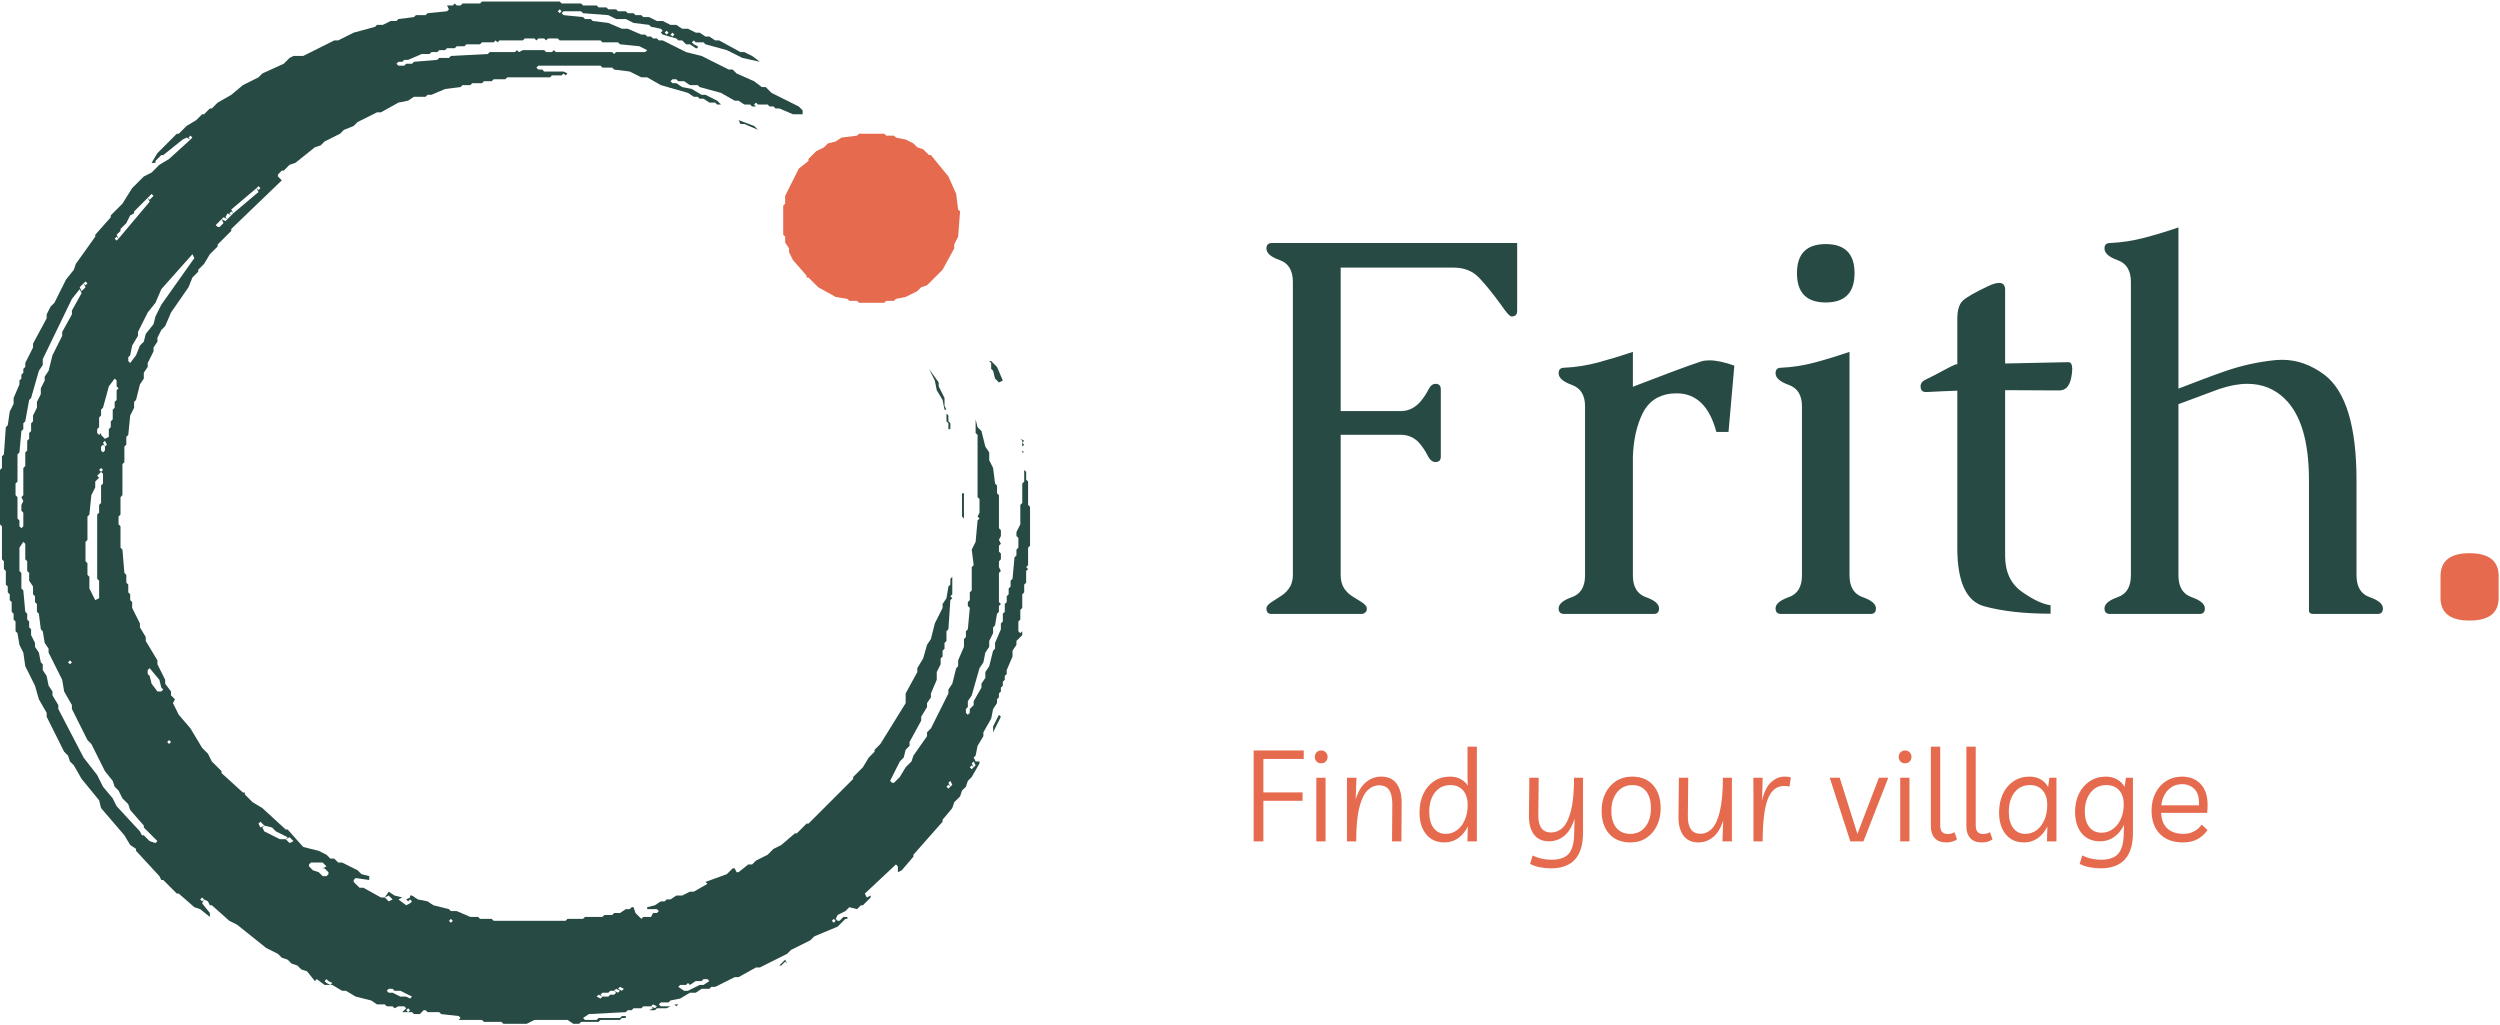
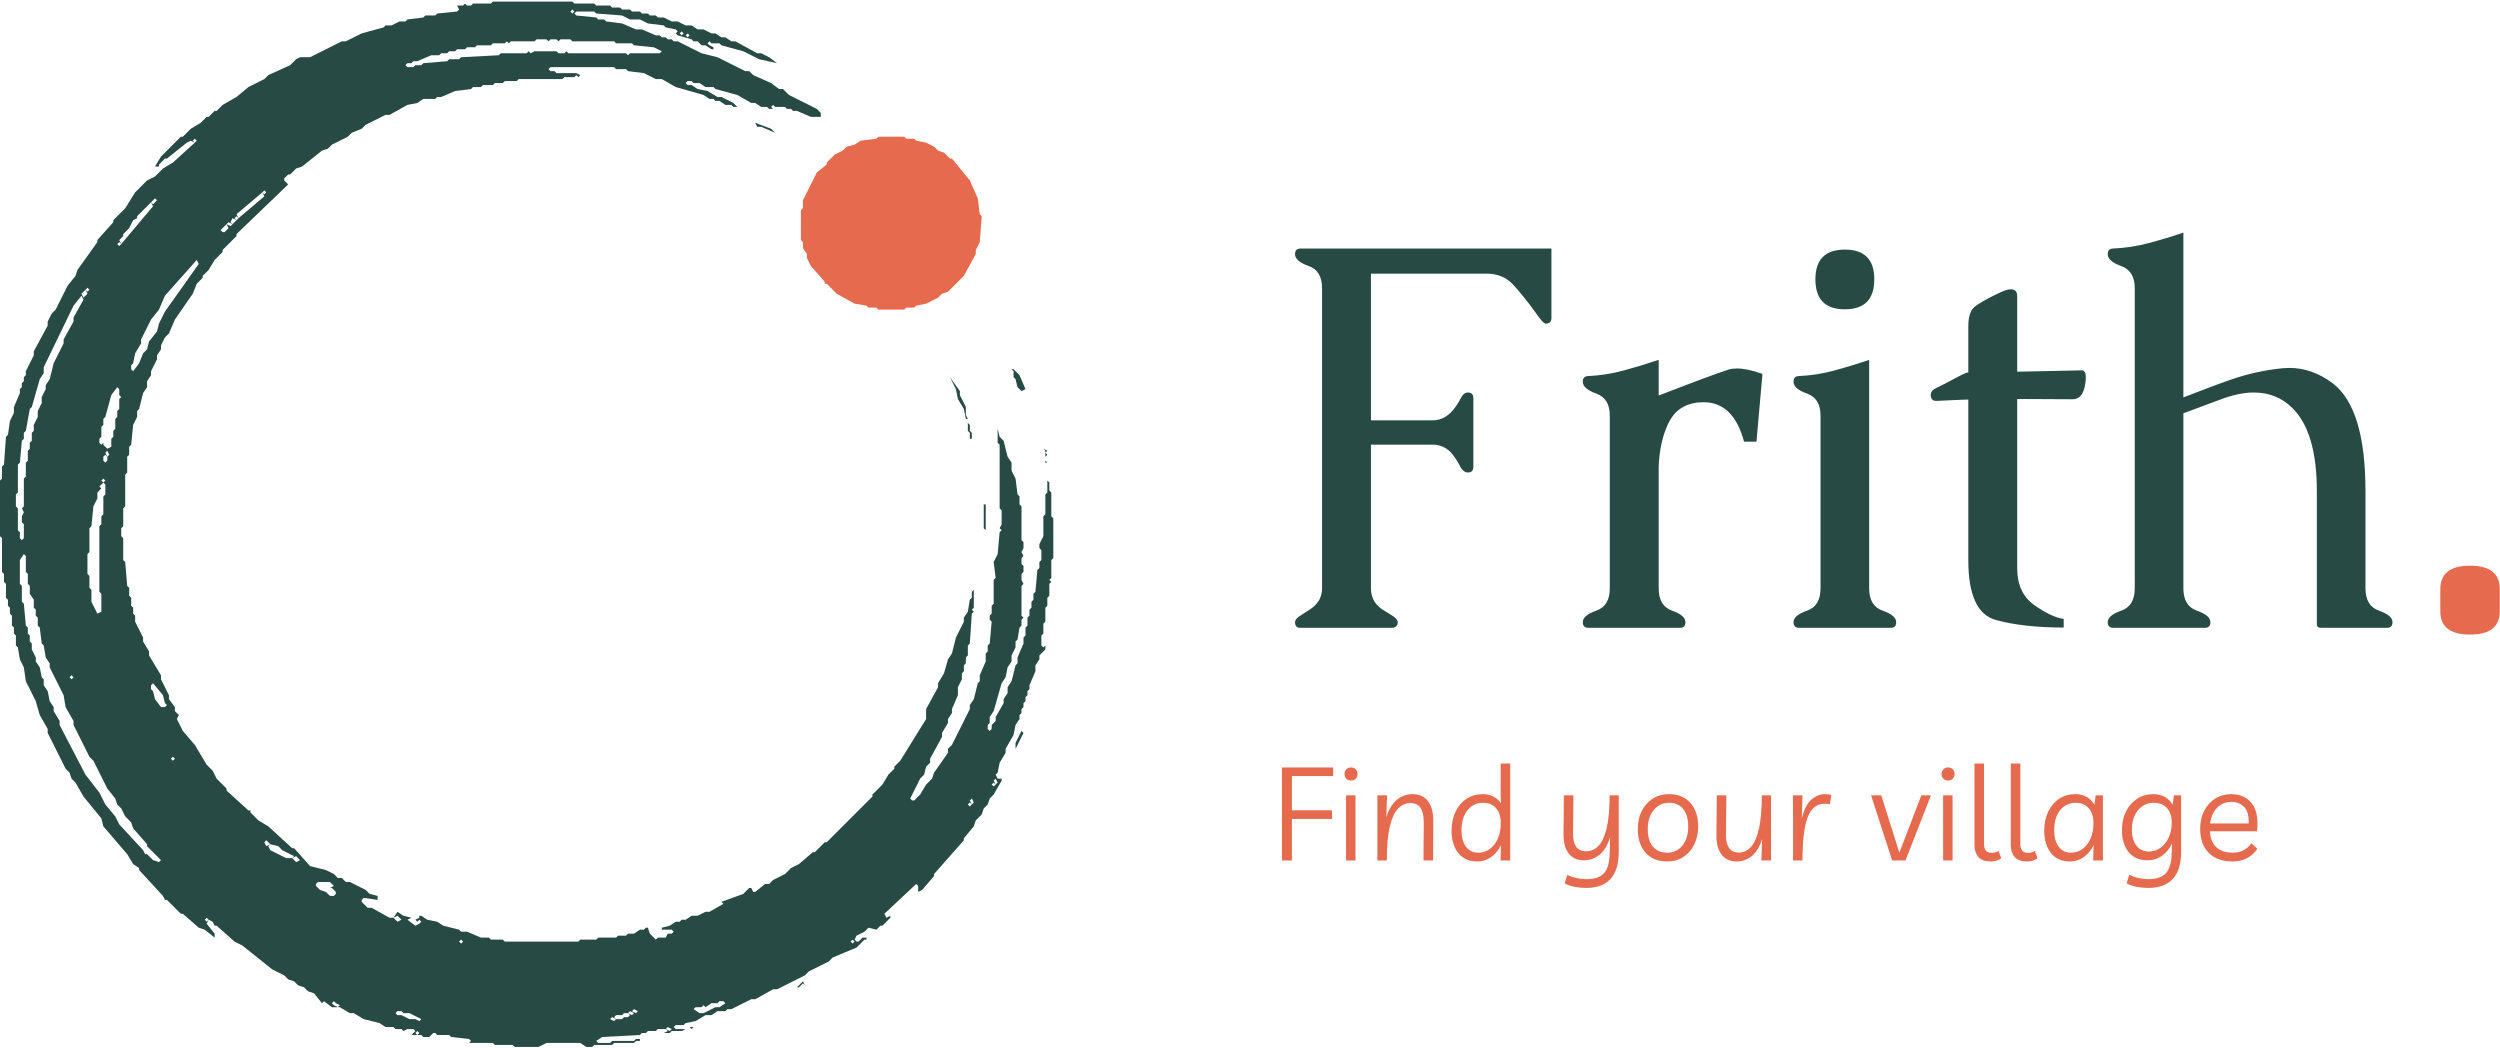
- <svg xmlns="http://www.w3.org/2000/svg" width="1132" height="464" viewBox="35 67 1132 464" role="img">
+ <svg xmlns="http://www.w3.org/2000/svg" width="1107" height="464" viewBox="35 67 1107 464" role="img">
  <g transform="translate(35.0 67.7) scale(0.88)">
    <g fill-rule="evenodd">
      <path d="M 347 516 L 348 517 L 349 516 Z M 404 493 L 401 496 L 402 496 L 404 494 L 405 495 Z M 514 367 L 511 373 L 511 376 L 515 368 Z M 495 253 L 495 265 L 496 266 L 496 253 Z M 525 225 L 526 226 L 526 232 L 527 232 L 526 231 L 526 229 L 527 228 L 526 227 L 527 226 Z M 487 212 L 487 216 L 488 217 L 488 220 L 489 220 L 489 217 L 488 216 L 488 213 Z M 478 189 L 481 195 L 482 200 L 485 205 L 486 210 L 487 210 L 486 208 L 486 204 L 483 198 L 483 196 Z M 509 185 L 510 186 L 510 189 L 511 190 L 512 194 L 514 196 L 516 195 L 513 188 L 510 185 Z M 380 61 L 381 63 L 383 63 L 390 66 L 388 64 Z M 234 1 L 233 2 L 230 2 L 231 4 L 230 5 L 220 6 L 219 7 L 214 7 L 213 8 L 205 9 L 204 10 L 201 10 L 197 12 L 194 12 L 193 13 L 182 16 L 174 20 L 172 20 L 156 28 L 151 28 L 149 29 L 146 32 L 135 37 L 133 39 L 125 43 L 119 48 L 112 52 L 109 55 L 108 55 L 105 58 L 104 58 L 101 61 L 96 64 L 92 68 L 91 68 L 81 78 L 78 83 L 80 83 L 80 82 L 83 79 L 84 79 L 94 71 L 96 70 L 98 71 L 87 81 L 82 84 L 78 88 L 74 90 L 68 96 L 63 104 L 57 110 L 57 111 L 49 120 L 49 121 L 39 135 L 38 138 L 34 143 L 28 155 L 26 157 L 24 161 L 24 163 L 17 176 L 17 178 L 13 186 L 13 188 L 12 189 L 12 191 L 11 192 L 11 194 L 10 195 L 10 197 L 7 204 L 7 207 L 5 211 L 4 218 L 3 219 L 2 233 L 1 234 L 1 240 L 0 241 L 0 269 L 1 270 L 1 287 L 2 288 L 2 292 L 3 293 L 3 300 L 4 301 L 4 304 L 5 305 L 5 308 L 6 309 L 6 314 L 7 315 L 7 318 L 8 319 L 8 324 L 9 325 L 10 331 L 12 335 L 13 342 L 18 352 L 20 359 L 24 366 L 24 368 L 33 386 L 35 388 L 36 391 L 38 393 L 42 400 L 51 411 L 52 415 L 64 429 L 67 434 L 70 436 L 70 437 L 82 450 L 83 452 L 84 452 L 91 459 L 92 459 L 100 466 L 103 467 L 108 471 L 108 469 L 104 464 L 105 462 L 107 463 L 108 465 L 109 465 L 118 473 L 122 475 L 137 487 L 143 490 L 145 492 L 148 493 L 150 495 L 153 496 L 155 498 L 158 499 L 162 504 L 163 503 L 167 506 L 171 506 L 176 509 L 178 509 L 183 512 L 191 514 L 194 516 L 198 516 L 199 517 L 202 517 L 203 518 L 205 517 L 208 517 L 209 518 L 207 520 L 212 520 L 213 521 L 216 521 L 218 519 L 219 519 L 220 520 L 226 520 L 227 521 L 236 522 L 237 523 L 236 524 L 248 524 L 249 525 L 258 525 L 259 526 L 271 526 L 275 524 L 292 524 L 295 526 L 298 526 L 299 525 L 308 525 L 309 524 L 319 524 L 320 523 L 322 523 L 322 522 L 320 522 L 319 523 L 308 523 L 307 524 L 301 524 L 300 523 L 303 521 L 322 520 L 323 519 L 325 519 L 326 518 L 330 518 L 331 517 L 335 517 L 336 518 L 334 519 L 337 519 L 338 518 L 343 518 L 345 517 L 340 517 L 339 516 L 340 515 L 344 515 L 345 514 L 350 513 L 355 510 L 358 510 L 361 508 L 365 508 L 366 507 L 368 507 L 378 502 L 380 502 L 389 497 L 391 497 L 405 490 L 407 488 L 417 483 L 419 481 L 431 476 L 435 472 L 436 472 L 436 471 L 434 471 L 432 473 L 431 473 L 430 472 L 431 470 L 435 468 L 437 466 L 441 467 L 443 465 L 444 465 L 448 461 L 448 460 L 446 461 L 445 459 L 461 444 L 462 445 L 462 448 L 464 447 L 470 440 L 470 439 L 485 422 L 485 421 L 490 415 L 491 412 L 494 409 L 495 406 L 497 404 L 498 401 L 500 399 L 504 392 L 504 391 L 502 391 L 501 389 L 502 388 L 503 383 L 506 378 L 506 376 L 510 369 L 511 364 L 513 361 L 513 359 L 514 358 L 514 356 L 515 355 L 515 353 L 516 352 L 516 350 L 517 349 L 517 347 L 518 346 L 518 344 L 521 337 L 521 334 L 523 331 L 523 329 L 526 326 L 526 324 L 525 325 L 524 324 L 524 319 L 525 318 L 525 313 L 526 312 L 526 305 L 527 304 L 527 300 L 528 299 L 528 293 L 529 292 L 528 291 L 529 290 L 529 281 L 530 280 L 530 260 L 529 259 L 529 247 L 528 246 L 528 242 L 527 241 L 527 247 L 526 248 L 526 258 L 525 259 L 525 269 L 523 273 L 523 275 L 524 276 L 524 281 L 523 282 L 523 285 L 522 286 L 521 297 L 520 298 L 520 301 L 519 302 L 519 305 L 518 306 L 518 309 L 517 310 L 517 314 L 516 315 L 516 319 L 515 320 L 515 323 L 512 330 L 512 333 L 511 334 L 509 342 L 507 345 L 507 348 L 505 351 L 505 353 L 501 360 L 501 362 L 499 364 L 498 363 L 498 360 L 500 357 L 504 343 L 506 340 L 507 335 L 509 332 L 509 329 L 511 325 L 511 322 L 512 321 L 513 315 L 514 314 L 514 311 L 515 310 L 514 309 L 514 294 L 515 293 L 514 291 L 514 288 L 515 287 L 515 284 L 514 283 L 514 280 L 515 279 L 514 277 L 515 275 L 515 272 L 514 271 L 514 254 L 513 253 L 513 249 L 512 248 L 511 240 L 509 236 L 509 232 L 507 229 L 505 221 L 503 219 L 502 215 L 502 222 L 503 223 L 503 255 L 504 256 L 504 263 L 503 265 L 504 266 L 503 267 L 502 278 L 500 282 L 501 290 L 500 291 L 500 303 L 499 304 L 499 308 L 498 309 L 498 311 L 499 312 L 498 323 L 497 324 L 497 327 L 496 328 L 496 332 L 493 339 L 493 342 L 492 343 L 490 351 L 488 354 L 488 356 L 479 374 L 477 376 L 477 378 L 470 388 L 469 391 L 466 394 L 463 399 L 460 402 L 459 402 L 458 401 L 463 391 L 465 389 L 466 385 L 468 383 L 468 381 L 474 370 L 474 368 L 477 363 L 477 361 L 479 358 L 479 356 L 482 349 L 482 345 L 484 341 L 484 338 L 485 337 L 485 334 L 486 333 L 486 330 L 487 329 L 487 324 L 488 323 L 489 308 L 490 307 L 489 306 L 490 305 L 490 296 L 489 297 L 489 300 L 488 301 L 487 307 L 485 310 L 485 312 L 481 320 L 479 328 L 477 331 L 475 338 L 472 343 L 472 345 L 466 356 L 466 361 L 453 382 L 450 385 L 450 386 L 447 389 L 444 394 L 439 399 L 439 400 L 416 423 L 415 423 L 410 428 L 409 428 L 402 434 L 398 436 L 395 439 L 389 442 L 387 444 L 385 444 L 380 448 L 379 448 L 378 446 L 377 446 L 374 449 L 363 453 L 364 454 L 357 458 L 355 458 L 351 460 L 348 460 L 345 462 L 343 462 L 342 463 L 340 463 L 337 465 L 333 466 L 333 467 L 338 467 L 339 468 L 338 469 L 336 469 L 335 471 L 331 471 L 330 472 L 327 469 L 326 466 L 325 466 L 324 467 L 322 467 L 319 469 L 316 469 L 315 470 L 311 470 L 310 471 L 301 471 L 300 472 L 292 472 L 291 473 L 254 473 L 253 472 L 247 472 L 246 471 L 242 471 L 235 468 L 232 468 L 231 467 L 223 465 L 220 463 L 215 462 L 212 460 L 211 460 L 211 461 L 209 462 L 211 464 L 209 465 L 205 462 L 207 461 L 203 460 L 200 458 L 198 461 L 196 461 L 187 456 L 185 456 L 182 453 L 182 452 L 183 451 L 190 452 L 190 450 L 186 449 L 184 447 L 176 443 L 174 443 L 172 441 L 170 441 L 168 439 L 164 437 L 156 435 L 148 426 L 147 426 L 135 415 L 130 412 L 126 408 L 126 407 L 125 407 L 114 397 L 114 396 L 109 391 L 107 387 L 104 384 L 98 374 L 92 367 L 89 361 L 90 359 L 88 357 L 88 355 L 85 351 L 85 349 L 81 341 L 81 339 L 75 329 L 75 327 L 72 322 L 72 320 L 68 312 L 68 309 L 67 308 L 67 305 L 66 304 L 66 300 L 65 299 L 65 295 L 64 294 L 63 282 L 62 281 L 62 270 L 61 269 L 61 265 L 62 264 L 62 255 L 63 254 L 63 238 L 64 237 L 64 229 L 65 228 L 65 224 L 66 223 L 67 213 L 69 209 L 69 206 L 70 205 L 72 197 L 74 194 L 74 191 L 76 188 L 76 186 L 79 180 L 79 178 L 81 175 L 81 173 L 83 169 L 85 167 L 88 160 L 97 147 L 99 142 L 102 139 L 102 138 L 105 135 L 108 130 L 112 126 L 112 125 L 119 118 L 119 117 L 145 92 L 143 90 L 143 89 L 145 87 L 146 87 L 149 84 L 152 83 L 162 75 L 165 74 L 167 72 L 175 68 L 177 66 L 182 64 L 184 62 L 194 57 L 196 57 L 205 52 L 210 51 L 213 49 L 219 49 L 220 48 L 222 48 L 229 45 L 237 44 L 238 43 L 242 43 L 243 42 L 248 42 L 249 41 L 253 41 L 254 40 L 260 40 L 261 39 L 283 39 L 284 38 L 289 38 L 290 37 L 291 38 L 292 37 L 290 36 L 280 36 L 279 35 L 277 35 L 276 34 L 277 33 L 309 33 L 310 34 L 315 34 L 316 35 L 324 36 L 330 39 L 333 39 L 340 43 L 354 47 L 357 49 L 359 49 L 360 50 L 362 50 L 365 52 L 368 52 L 369 53 L 371 53 L 369 51 L 363 48 L 361 48 L 356 45 L 351 44 L 348 42 L 349 41 L 352 41 L 355 43 L 359 43 L 360 44 L 371 47 L 378 51 L 380 51 L 383 53 L 386 53 L 387 54 L 389 54 L 390 53 L 395 53 L 396 54 L 398 54 L 399 55 L 401 55 L 408 58 L 413 58 L 413 56 L 411 54 L 397 47 L 394 44 L 392 44 L 388 41 L 379 37 L 377 35 L 375 35 L 361 28 L 353 26 L 341 20 L 339 20 L 338 19 L 336 19 L 335 18 L 333 18 L 332 17 L 330 17 L 323 14 L 320 14 L 313 11 L 305 10 L 304 9 L 301 9 L 300 8 L 290 7 L 289 6 L 290 5 L 299 5 L 300 6 L 313 7 L 317 9 L 322 9 L 326 11 L 334 12 L 335 13 L 340 14 L 341 15 L 340 16 L 341 17 L 348 19 L 349 20 L 351 20 L 353 22 L 355 22 L 358 24 L 359 24 L 359 23 L 357 22 L 358 21 L 362 21 L 363 22 L 374 25 L 382 29 L 391 31 L 387 28 L 383 26 L 381 26 L 370 20 L 368 20 L 365 18 L 363 18 L 360 16 L 358 16 L 354 14 L 351 14 L 348 12 L 345 12 L 341 10 L 338 10 L 334 8 L 331 8 L 330 7 L 327 7 L 326 6 L 323 6 L 322 5 L 318 5 L 317 4 L 313 4 L 312 3 L 308 3 L 307 2 L 300 2 L 299 1 L 289 1 L 288 0 L 248 0 L 247 1 L 238 1 L 237 2 L 235 2 Z M 209 519 L 210 518 L 211 519 L 210 520 Z M 335 517 L 336 516 L 338 517 L 337 518 Z M 307 512 L 308 511 L 310 512 L 309 513 Z M 209 512 L 210 511 L 212 512 L 211 513 Z M 309 511 L 310 510 L 313 510 L 314 511 L 313 512 L 310 512 Z M 313 510 L 314 509 L 316 509 L 317 510 L 316 511 L 314 511 Z M 202 510 L 203 509 L 206 509 L 210 511 L 209 512 L 206 512 Z M 316 509 L 317 508 L 319 509 L 318 510 Z M 199 509 L 200 508 L 202 508 L 203 509 L 202 510 L 200 510 Z M 318 508 L 319 507 L 321 508 L 320 509 Z M 168 505 L 169 504 L 171 505 L 170 506 Z M 365 504 L 362 506 L 360 506 L 354 509 L 352 509 L 349 507 L 350 506 L 353 506 L 354 505 L 355 506 L 358 504 L 361 504 L 362 503 L 364 503 Z M 167 504 L 168 503 L 169 504 L 168 505 Z M 428 473 L 429 472 L 430 473 L 429 474 Z M 231 473 L 232 472 L 233 473 L 232 474 Z M 210 463 L 211 462 L 212 463 L 211 464 Z M 103 462 L 104 461 L 105 462 L 104 463 Z M 198 461 L 200 460 L 202 462 L 200 463 Z M 159 444 L 160 443 L 166 443 L 168 445 L 166 446 L 167 446 L 169 448 L 169 449 L 168 450 L 166 450 L 164 448 L 161 447 L 159 445 Z M 147 431 L 149 430 L 151 432 L 149 433 Z M 135 425 L 136 424 L 140 425 L 142 427 L 148 430 L 147 431 L 144 431 L 136 427 Z M 133 423 L 134 422 L 136 424 L 134 425 Z M 487 404 L 488 403 L 489 404 L 488 405 Z M 488 402 L 489 401 L 490 403 L 489 404 Z M 499 394 L 500 393 L 501 394 L 500 395 Z M 500 392 L 501 391 L 502 393 L 501 394 Z M 86 381 L 87 380 L 88 381 L 87 382 Z M 498 363 L 499 364 L 499 366 L 498 367 L 497 366 L 497 364 Z M 77 343 L 82 349 L 83 353 L 84 354 L 83 355 L 81 355 L 78 351 L 77 347 L 76 346 L 76 344 Z M 35 340 L 36 339 L 37 340 L 36 341 Z M 12 278 L 13 279 L 13 287 L 14 288 L 14 293 L 15 294 L 15 298 L 17 301 L 17 305 L 18 306 L 18 309 L 19 310 L 19 314 L 20 315 L 21 323 L 22 324 L 23 330 L 25 333 L 25 335 L 32 349 L 33 355 L 37 362 L 37 364 L 45 380 L 47 382 L 54 396 L 58 401 L 59 404 L 61 406 L 63 410 L 66 413 L 67 416 L 74 424 L 74 425 L 81 432 L 80 433 L 77 432 L 74 429 L 73 429 L 72 427 L 60 414 L 58 410 L 53 404 L 50 398 L 43 389 L 30 364 L 30 362 L 27 357 L 27 355 L 25 352 L 24 347 L 22 344 L 22 341 L 21 340 L 20 335 L 18 332 L 18 330 L 16 326 L 16 323 L 15 322 L 15 319 L 14 318 L 14 315 L 13 314 L 12 303 L 11 302 L 11 294 L 10 293 L 10 281 Z M 52 242 L 53 243 L 53 248 L 52 249 L 52 258 L 51 259 L 51 263 L 50 264 L 50 297 L 51 298 L 51 307 L 49 308 L 46 302 L 46 296 L 45 295 L 45 289 L 44 288 L 44 278 L 45 277 L 45 265 L 46 264 L 47 254 L 49 250 L 49 247 L 51 245 L 50 244 Z M 51 241 L 52 240 L 53 241 L 52 242 Z M 53 228 L 54 229 L 54 231 L 53 232 L 52 231 L 52 229 Z M 53 227 L 54 226 L 55 228 L 54 229 Z M 59 194 L 60 195 L 60 198 L 61 199 L 60 200 L 60 205 L 59 206 L 59 209 L 58 210 L 58 215 L 57 216 L 57 219 L 56 220 L 56 224 L 54 225 L 52 223 L 52 222 L 51 223 L 50 222 L 50 220 L 51 219 L 51 214 L 52 213 L 52 210 L 53 209 L 56 198 Z M 41 148 L 42 150 L 37 159 L 37 161 L 32 170 L 32 172 L 27 182 L 25 190 L 23 193 L 23 195 L 21 199 L 21 202 L 19 206 L 19 209 L 17 213 L 17 216 L 16 217 L 16 221 L 15 222 L 15 225 L 14 226 L 14 231 L 13 232 L 13 239 L 12 240 L 12 254 L 11 255 L 12 257 L 11 259 L 11 262 L 12 263 L 12 270 L 11 271 L 10 270 L 10 267 L 9 266 L 9 255 L 8 254 L 8 248 L 9 247 L 9 233 L 10 232 L 11 221 L 12 220 L 12 217 L 13 216 L 15 205 L 16 204 L 20 190 L 22 187 L 22 184 L 37 153 Z M 43 145 L 44 147 L 42 149 L 41 147 Z M 43 145 L 44 144 L 45 145 L 44 146 Z M 99 130 L 100 132 L 83 156 L 80 162 L 79 166 L 75 171 L 74 175 L 72 177 L 70 182 L 67 186 L 66 185 L 66 183 L 67 182 L 68 177 L 71 172 L 71 170 L 76 160 L 80 155 L 83 148 Z M 59 122 L 60 121 L 61 122 L 60 123 Z M 114 112 L 115 114 L 113 116 L 112 116 L 111 115 Z M 114 112 L 115 111 L 117 112 L 116 113 Z M 116 111 L 117 109 L 119 110 L 117 112 Z M 118 109 L 119 108 L 120 109 L 119 110 Z M 76 101 L 77 103 L 61 122 L 60 120 L 62 118 L 62 117 L 65 114 L 67 110 L 69 109 L 69 108 Z M 76 101 L 77 100 L 78 101 L 77 102 Z M 77 100 L 78 99 L 79 100 L 78 101 Z M 132 96 L 133 98 L 120 109 L 119 107 Z M 132 96 L 133 95 L 134 96 L 133 97 Z M 97 70 L 98 69 L 99 70 L 98 71 Z M 388 53 L 389 52 L 390 53 L 389 54 Z M 345 41 L 346 40 L 348 40 L 349 41 L 348 42 L 346 42 Z M 356 21 L 357 20 L 358 21 L 357 22 Z M 333 25 L 332 26 L 317 26 L 316 27 L 315 26 L 286 26 L 285 25 L 284 26 L 281 26 L 280 25 L 269 25 L 267 26 L 266 25 L 265 26 L 252 26 L 251 27 L 232 28 L 231 29 L 226 29 L 225 30 L 213 31 L 212 32 L 209 32 L 208 33 L 205 33 L 204 32 L 205 31 L 207 31 L 208 30 L 210 30 L 217 27 L 221 27 L 222 26 L 225 26 L 226 25 L 229 25 L 230 24 L 234 24 L 235 23 L 239 23 L 240 22 L 247 22 L 248 21 L 254 21 L 255 20 L 256 21 L 257 20 L 269 20 L 270 19 L 275 19 L 276 20 L 277 19 L 280 19 L 281 20 L 282 19 L 287 19 L 288 20 L 309 20 L 310 21 L 318 21 L 319 22 L 329 23 Z M 345 17 L 346 16 L 347 17 L 346 18 Z M 342 16 L 343 15 L 344 16 L 343 17 Z M 287 5 L 288 4 L 289 5 L 288 6 Z" fill="#274B44" />
      <path d="M 442 68 L 441 69 L 433 70 L 430 72 L 426 73 L 424 75 L 420 77 L 416 81 L 416 82 L 411 86 L 404 100 L 404 104 L 403 105 L 403 120 L 404 121 L 404 124 L 406 127 L 406 129 L 408 133 L 415 141 L 415 142 L 416 142 L 421 147 L 430 152 L 436 153 L 437 154 L 441 154 L 442 155 L 455 155 L 456 154 L 460 154 L 461 153 L 466 152 L 472 149 L 474 147 L 477 146 L 485 138 L 491 127 L 491 125 L 493 121 L 494 108 L 493 107 L 492 99 L 488 90 L 479 79 L 478 79 L 475 76 L 472 75 L 470 73 L 466 71 L 461 70 L 460 69 L 456 69 L 455 68 Z" fill="#E56A4E" />
    </g>
  </g>
-   <path d="M610.72 345Q608.44 345 608.44 342.49Q608.44 341.05 610.95 339.5Q612.75 338.3 615.2 336.75Q617.65 335.19 619.21 332.56Q620.41 330.17 620.41 327.53V194.63Q620.41 186.85 614.42 184.76Q608.44 182.66 608.44 179.55Q608.44 177.04 610.95 177.04H721.97V207.79Q721.97 210.3 719.46 210.3Q718.26 210.3 715.03 205.51Q709.05 197.26 704.68 192.71Q700.32 188.17 693.14 188.17H642.06V253.12H669.45Q674.48 253.12 678.31 248.7Q680.46 246.07 681.77 243.44Q683.09 240.8 685 240.8Q687.4 240.8 687.4 243.32V273.7Q687.4 276.21 685 276.21Q682.85 276.21 681.36 273.16Q679.86 270.11 677.35 267.24Q674 263.89 669.45 263.89H642.06V327.53Q642.06 330.88 643.61 333.4Q645.05 335.55 647.2 336.93Q649.36 338.3 651.15 339.38Q653.9 341.05 653.9 342.49Q653.9 343.21 653.78 343.56Q652.94 345 651.51 345ZM774.37 273.82V327.53Q774.37 335.31 780.29 337.4Q786.21 339.5 786.21 342.49Q786.21 345 783.82 345H743.26Q740.75 345 740.75 342.49Q740.75 339.5 746.73 337.4Q752.71 335.31 752.71 327.53V250.97Q752.71 243.44 746.73 241.28Q740.75 239.13 740.75 236.02Q740.75 233.51 743.26 233.51Q751.16 233.15 758.88 231.05Q766.59 228.96 774.37 226.33V242.12L791 235.78Q800.21 232.31 805.35 230.63Q806.91 230.16 809.06 230.16Q813.49 230.16 820.31 232.55L817.67 262.58H812.17Q807.5 245.11 794.23 245.11Q792.91 245.11 791.59 245.23Q782.5 246.31 778.61 254.5Q774.73 262.7 774.37 273.82ZM861.7 177.52Q874.74 177.52 874.74 190.68Q874.74 203.96 861.7 203.96Q848.66 203.96 848.66 190.68Q848.66 177.52 861.7 177.52ZM872.46 327.53Q872.46 335.31 878.44 337.4Q884.43 339.5 884.43 342.49Q884.43 345 882.03 345H841.48Q838.97 345 838.97 342.49Q838.97 339.5 844.95 337.4Q850.93 335.31 850.93 327.53V250.97Q850.93 243.44 844.95 241.28Q838.97 239.13 838.97 236.02Q838.97 233.51 841.48 233.51Q849.38 233.15 857.09 231.05Q864.81 228.96 872.46 226.33ZM921.27 243.91Q916.73 244.03 907.63 244.51H907.04Q904.76 244.51 904.64 242.12V241.88Q904.64 239.97 906.92 238.89Q909.31 237.81 916.85 233.75Q918.64 232.79 920.32 232.07Q920.67 231.95 921.27 231.95V211.49Q921.27 205.51 923.72 203.18Q926.18 200.85 935.03 196.66Q938.26 195.1 940.17 195.1Q942.92 195.1 942.92 198.22V231.59L971.4 230.99H971.52Q973.31 230.99 973.31 234.1Q973.31 235.78 972.83 238.17Q971.64 243.79 967.45 243.79L942.92 243.67V318.68Q942.92 329.57 950.52 334.95Q958.12 340.33 963.5 341.05V344.88Q945.68 344.88 933.47 341.53Q921.27 338.18 921.27 315.09ZM1021.4 327.53Q1021.4 335.31 1027.38 337.4Q1033.36 339.5 1033.36 342.49Q1033.36 345 1030.97 345H990.42Q987.91 345 987.91 342.49Q987.91 339.5 993.89 337.4Q999.87 335.31 999.87 327.53V194.63Q999.87 186.97 993.89 184.82Q987.91 182.66 987.91 179.55Q987.91 177.04 990.42 177.04Q998.31 176.68 1006.03 174.65Q1013.75 172.61 1021.4 169.98V242.96Q1027.98 240.44 1033.01 238.53Q1038.03 236.62 1042.58 235.06Q1053.58 231.23 1065.42 230.04Q1066.86 229.92 1068.42 229.92Q1078.46 229.92 1087.56 236.74Q1102.03 247.86 1102.03 284.47V327.53Q1102.03 335.31 1108.01 337.4Q1113.99 339.5 1113.99 342.49Q1113.99 345 1111.6 345H1082.53Q1080.5 345 1080.5 343.44V284.47Q1080.5 258.27 1069.61 247.62Q1062.67 240.8 1052.62 240.8Q1046.88 240.8 1040.06 243.08Q1037.43 244.03 1033.42 245.53Q1029.42 247.02 1026.55 248.1Q1023.67 249.18 1021.4 250.01Z" fill="#274B44" />
-   <path d="M1153.23 317.49Q1166.39 317.49 1166.39 327.89V337.7Q1166.39 347.99 1153.23 347.99Q1140.07 347.99 1140.07 337.7V327.89Q1140.07 317.49 1153.23 317.49Z" fill="#E56A4E" />
+   <path d="M610.72 345Q608.44 345 608.44 342.49Q608.44 341.05 610.95 339.5Q612.75 338.3 615.2 336.75Q617.65 335.19 619.21 332.56Q620.41 330.17 620.41 327.53V194.63Q620.41 186.85 614.42 184.76Q608.44 182.66 608.44 179.55Q608.44 177.04 610.95 177.04H721.97V207.79Q721.97 210.3 719.46 210.3Q718.26 210.3 715.03 205.51Q709.05 197.26 704.68 192.71Q700.32 188.17 693.14 188.17H642.06V253.12H669.45Q674.48 253.12 678.31 248.7Q680.46 246.07 681.77 243.44Q683.09 240.8 685 240.8Q687.4 240.8 687.4 243.32V273.7Q687.4 276.21 685 276.21Q682.85 276.21 681.36 273.16Q679.86 270.11 677.35 267.24Q674 263.89 669.45 263.89H642.06V327.53Q642.06 330.88 643.61 333.4Q645.05 335.55 647.2 336.93Q649.36 338.3 651.15 339.38Q653.9 341.05 653.9 342.49Q653.9 343.21 653.78 343.56Q652.94 345 651.51 345ZM769.47 273.82V327.53Q769.47 335.31 775.39 337.4Q781.31 339.5 781.31 342.49Q781.31 345 778.92 345H738.36Q735.85 345 735.85 342.49Q735.85 339.5 741.83 337.4Q747.81 335.31 747.81 327.53V250.97Q747.81 243.44 741.83 241.28Q735.85 239.13 735.85 236.02Q735.85 233.51 738.36 233.51Q746.26 233.15 753.98 231.05Q761.69 228.96 769.47 226.33V242.12L786.1 235.78Q795.31 232.31 800.45 230.63Q802.01 230.16 804.16 230.16Q808.59 230.16 815.41 232.55L812.77 262.58H807.27Q802.6 245.11 789.33 245.11Q788.01 245.11 786.69 245.23Q777.6 246.31 773.71 254.5Q769.83 262.7 769.47 273.82ZM851.9 177.52Q864.94 177.52 864.94 190.68Q864.94 203.96 851.9 203.96Q838.86 203.96 838.86 190.68Q838.86 177.52 851.9 177.52ZM862.66 327.53Q862.66 335.31 868.64 337.4Q874.63 339.5 874.63 342.49Q874.63 345 872.23 345H831.68Q829.17 345 829.17 342.49Q829.17 339.5 835.15 337.4Q841.13 335.31 841.13 327.53V250.97Q841.13 243.44 835.15 241.28Q829.17 239.13 829.17 236.02Q829.17 233.51 831.68 233.51Q839.58 233.15 847.29 231.05Q855.01 228.96 862.66 226.33ZM906.57 243.91Q902.03 244.03 892.93 244.51H892.34Q890.06 244.51 889.94 242.12V241.88Q889.94 239.97 892.22 238.89Q894.61 237.81 902.15 233.75Q903.94 232.79 905.62 232.07Q905.97 231.95 906.57 231.95V211.49Q906.57 205.51 909.02 203.18Q911.48 200.85 920.33 196.66Q923.56 195.1 925.47 195.1Q928.22 195.1 928.22 198.22V231.59L956.7 230.99H956.82Q958.61 230.99 958.61 234.1Q958.61 235.78 958.13 238.17Q956.94 243.79 952.75 243.79L928.22 243.67V318.68Q928.22 329.57 935.82 334.95Q943.42 340.33 948.8 341.05V344.88Q930.98 344.88 918.77 341.53Q906.57 338.18 906.57 315.09ZM1001.8 327.53Q1001.8 335.31 1007.78 337.4Q1013.76 339.5 1013.76 342.49Q1013.76 345 1011.37 345H970.82Q968.31 345 968.31 342.49Q968.31 339.5 974.29 337.4Q980.27 335.31 980.27 327.53V194.63Q980.27 186.97 974.29 184.82Q968.31 182.66 968.31 179.55Q968.31 177.04 970.82 177.04Q978.71 176.68 986.43 174.65Q994.15 172.61 1001.8 169.98V242.96Q1008.38 240.44 1013.41 238.53Q1018.43 236.62 1022.98 235.06Q1033.98 231.23 1045.82 230.04Q1047.26 229.92 1048.82 229.92Q1058.86 229.92 1067.96 236.74Q1082.43 247.86 1082.43 284.47V327.53Q1082.43 335.31 1088.41 337.4Q1094.39 339.5 1094.39 342.49Q1094.39 345 1092 345H1062.93Q1060.9 345 1060.9 343.44V284.47Q1060.9 258.27 1050.01 247.62Q1043.07 240.8 1033.02 240.8Q1027.28 240.8 1020.46 243.08Q1017.83 244.03 1013.82 245.53Q1009.82 247.02 1006.95 248.1Q1004.07 249.18 1001.8 250.01Z" fill="#274B44" />
+   <path d="M1128.73 317.49Q1141.89 317.49 1141.89 327.89V337.7Q1141.89 347.99 1128.73 347.99Q1115.57 347.99 1115.57 337.7V327.89Q1115.57 317.49 1128.73 317.49Z" fill="#E56A4E" />
  <path d="M625.33 410.65H607.06V425.79H624.81V429.61H607.06V448H602.66V406.82H625.33ZM635.21 419.17V448H631.03V419.17ZM633.24 412.62Q631.84 412.62 631.09 411.75Q630.34 410.88 630.34 409.72Q630.34 408.56 631.12 407.69Q631.9 406.82 633.24 406.82Q634.57 406.82 635.35 407.69Q636.14 408.56 636.14 409.72Q636.14 410.88 635.35 411.75Q634.57 412.62 633.24 412.62ZM644.91 448V419.17H649.2L648.85 429.03Q650.3 423.99 653.35 421.32Q656.39 418.65 660.51 418.65Q664.92 418.65 667.3 421.73Q669.67 424.8 669.67 430.6L669.56 448H665.32L665.44 431.12Q665.44 426.89 664.02 424.74Q662.6 422.6 659.47 422.6Q656.51 422.6 654.16 424.94Q651.81 427.29 650.45 432.86Q649.08 438.43 649.08 448ZM703.73 405.08V448H699.44L699.62 441.21Q697.99 444.58 695.27 446.52Q692.54 448.46 689.06 448.46Q685.41 448.46 682.91 446.75Q680.42 445.04 679.08 442Q677.75 438.95 677.75 434.95Q677.75 430.14 679.49 426.45Q681.23 422.77 684.36 420.71Q687.49 418.65 691.61 418.65Q694.22 418.65 696.34 419.75Q698.46 420.86 699.62 422.77L699.5 419.17V405.08ZM691.73 422.48Q687.38 422.48 684.77 425.79Q682.16 429.09 682.16 434.6Q682.16 439.3 684.16 441.94Q686.16 444.58 689.64 444.58Q692.48 444.58 694.74 442.9Q697.01 441.21 698.28 438.26Q699.56 435.3 699.56 431.47Q699.56 427.29 697.47 424.89Q695.38 422.48 691.73 422.48ZM737.29 460.18Q734.79 460.18 732.21 459.69Q729.63 459.19 727.83 458.15L728.99 454.38Q730.85 455.31 733.05 455.8Q735.26 456.29 737.4 456.29Q742.97 456.29 745.32 453.57Q747.67 450.84 747.78 444.75L747.96 437.68Q746.33 442.95 743.32 445.45Q740.3 447.94 736.36 447.94Q731.95 447.94 729.63 444.93Q727.31 441.91 727.31 436.57L727.48 419.17H731.72L731.54 436.05Q731.49 439.82 732.88 441.88Q734.27 443.94 737.34 443.94Q740.42 443.94 742.74 441.62Q745.06 439.3 746.39 433.88Q747.73 428.45 747.73 419.17H751.79V444.11Q751.79 460.18 737.29 460.18ZM774.07 418.65Q780.05 418.65 783.5 422.51Q786.95 426.37 786.95 432.98Q786.95 437.39 785.24 440.89Q783.53 444.4 780.45 446.43Q777.38 448.46 773.26 448.46Q767.17 448.46 763.69 444.61Q760.21 440.75 760.21 434.08Q760.21 429.67 761.92 426.19Q763.63 422.71 766.76 420.68Q769.9 418.65 774.07 418.65ZM773.26 444.58Q777.44 444.58 779.99 441.39Q782.54 438.2 782.54 432.98Q782.54 427.93 780.31 425.21Q778.07 422.48 774.13 422.48Q771.23 422.48 769.11 423.96Q767 425.44 765.81 428.05Q764.62 430.66 764.62 434.08Q764.62 439.18 766.91 441.88Q769.2 444.58 773.26 444.58ZM804.01 448.46Q799.66 448.46 797.34 445.45Q795.02 442.43 795.02 437.1L795.2 419.17H799.43L799.26 436.57Q799.2 440.34 800.59 442.43Q801.98 444.52 805 444.52Q807.96 444.52 810.22 442.14Q812.48 439.76 813.79 434.23Q815.09 428.69 815.15 419.17H819.21V448H814.92L815.27 438.55Q813.64 443.65 810.68 446.06Q807.73 448.46 804.01 448.46ZM845.27 423.18Q844.69 423 844.11 422.94Q843.53 422.89 842.83 422.89Q837.78 422.89 835.46 428.83Q833.14 434.78 833.14 448H828.97V429.5L828.91 419.17H833.14L832.85 429.44Q834.25 423.58 837.03 421.12Q839.81 418.65 843 418.65Q843.93 418.65 844.66 418.74Q845.38 418.83 845.9 419.06ZM885.78 419.17H890.01L878.76 448H872.84L863.51 419.17H868.03L876.03 444.58ZM899.6 419.17V448H895.42V419.17ZM897.62 412.62Q896.23 412.62 895.48 411.75Q894.72 410.88 894.72 409.72Q894.72 408.56 895.51 407.69Q896.29 406.82 897.62 406.82Q898.96 406.82 899.74 407.69Q900.52 408.56 900.52 409.72Q900.52 410.88 899.74 411.75Q898.96 412.62 897.62 412.62ZM916.37 448.46Q912.78 448.46 911.04 446.49Q909.3 444.52 909.3 441.27V405.08H913.53V440.75Q913.53 442.66 914.34 443.65Q915.15 444.64 917.01 444.64Q917.88 444.64 918.69 444.38Q919.5 444.11 919.97 443.82L921.13 447.01Q920.32 447.71 919.01 448.09Q917.71 448.46 916.37 448.46ZM932.45 448.46Q928.86 448.46 927.12 446.49Q925.38 444.52 925.38 441.27V405.08H929.61V440.75Q929.61 442.66 930.42 443.65Q931.23 444.64 933.09 444.64Q933.96 444.64 934.77 444.38Q935.58 444.11 936.05 443.82L937.21 447.01Q936.4 447.71 935.09 448.09Q933.79 448.46 932.45 448.46ZM966.16 419.17V448H961.87L962.05 441.21Q960.42 444.58 957.7 446.52Q954.97 448.46 951.49 448.46Q947.84 448.46 945.34 446.75Q942.85 445.04 941.51 442Q940.18 438.95 940.18 434.95Q940.18 430.14 941.92 426.45Q943.66 422.77 946.79 420.71Q949.92 418.65 954.04 418.65Q956.94 418.65 959.15 419.99Q961.35 421.32 962.39 423.41L962.97 419.17ZM954.16 422.48Q949.81 422.48 947.2 425.79Q944.59 429.09 944.59 434.6Q944.59 439.3 946.59 441.94Q948.59 444.58 952.07 444.58Q954.91 444.58 957.17 442.9Q959.44 441.21 960.71 438.26Q961.99 435.3 961.99 431.47Q961.99 427.29 959.9 424.89Q957.81 422.48 954.16 422.48ZM986.13 460.18Q983.69 460.18 981.11 459.69Q978.53 459.19 976.68 458.15L977.84 454.32Q979.75 455.31 981.95 455.8Q984.16 456.29 986.25 456.29Q991.81 456.29 994.16 453.54Q996.51 450.78 996.63 444.75L996.74 440.52Q995.12 443.94 992.34 445.94Q989.55 447.94 985.96 447.94Q980.45 447.94 977.52 444.23Q974.59 440.52 974.59 434.66Q974.59 429.96 976.36 426.37Q978.13 422.77 981.29 420.71Q984.45 418.65 988.57 418.65Q991.52 418.65 993.76 419.99Q995.99 421.32 997.03 423.41L997.61 419.17H1000.8V444.11Q1000.8 460.18 986.13 460.18ZM988.68 422.48Q985.78 422.48 983.61 423.99Q981.43 425.5 980.21 428.16Q979 430.83 979 434.31Q979 438.95 981.03 441.5Q983.06 444.06 986.59 444.06Q989.44 444.06 991.73 442.37Q994.02 440.69 995.32 437.79Q996.63 434.89 996.63 431.24Q996.63 427.12 994.51 424.8Q992.39 422.48 988.68 422.48ZM1023.5 448.46Q1016.83 448.46 1013.03 444.64Q1009.23 440.81 1009.23 433.96Q1009.23 429.5 1011.03 426.02Q1012.82 422.54 1015.93 420.6Q1019.03 418.65 1022.97 418.65Q1028.89 418.65 1032.11 422.77Q1035.33 426.89 1034.4 435.07H1013.58Q1013.75 439.71 1016.39 442.14Q1019.03 444.58 1023.79 444.58Q1026.11 444.58 1028.25 443.56Q1030.4 442.55 1031.91 440.4L1034.57 442.84Q1030.69 448.46 1023.5 448.46ZM1023.03 422.07Q1020.36 422.07 1018.36 423.35Q1016.36 424.63 1015.14 426.8Q1013.93 428.98 1013.64 431.64H1030.69Q1030.92 426.6 1028.72 424.34Q1026.51 422.07 1023.03 422.07Z" fill="#E56A4E" />
</svg>
